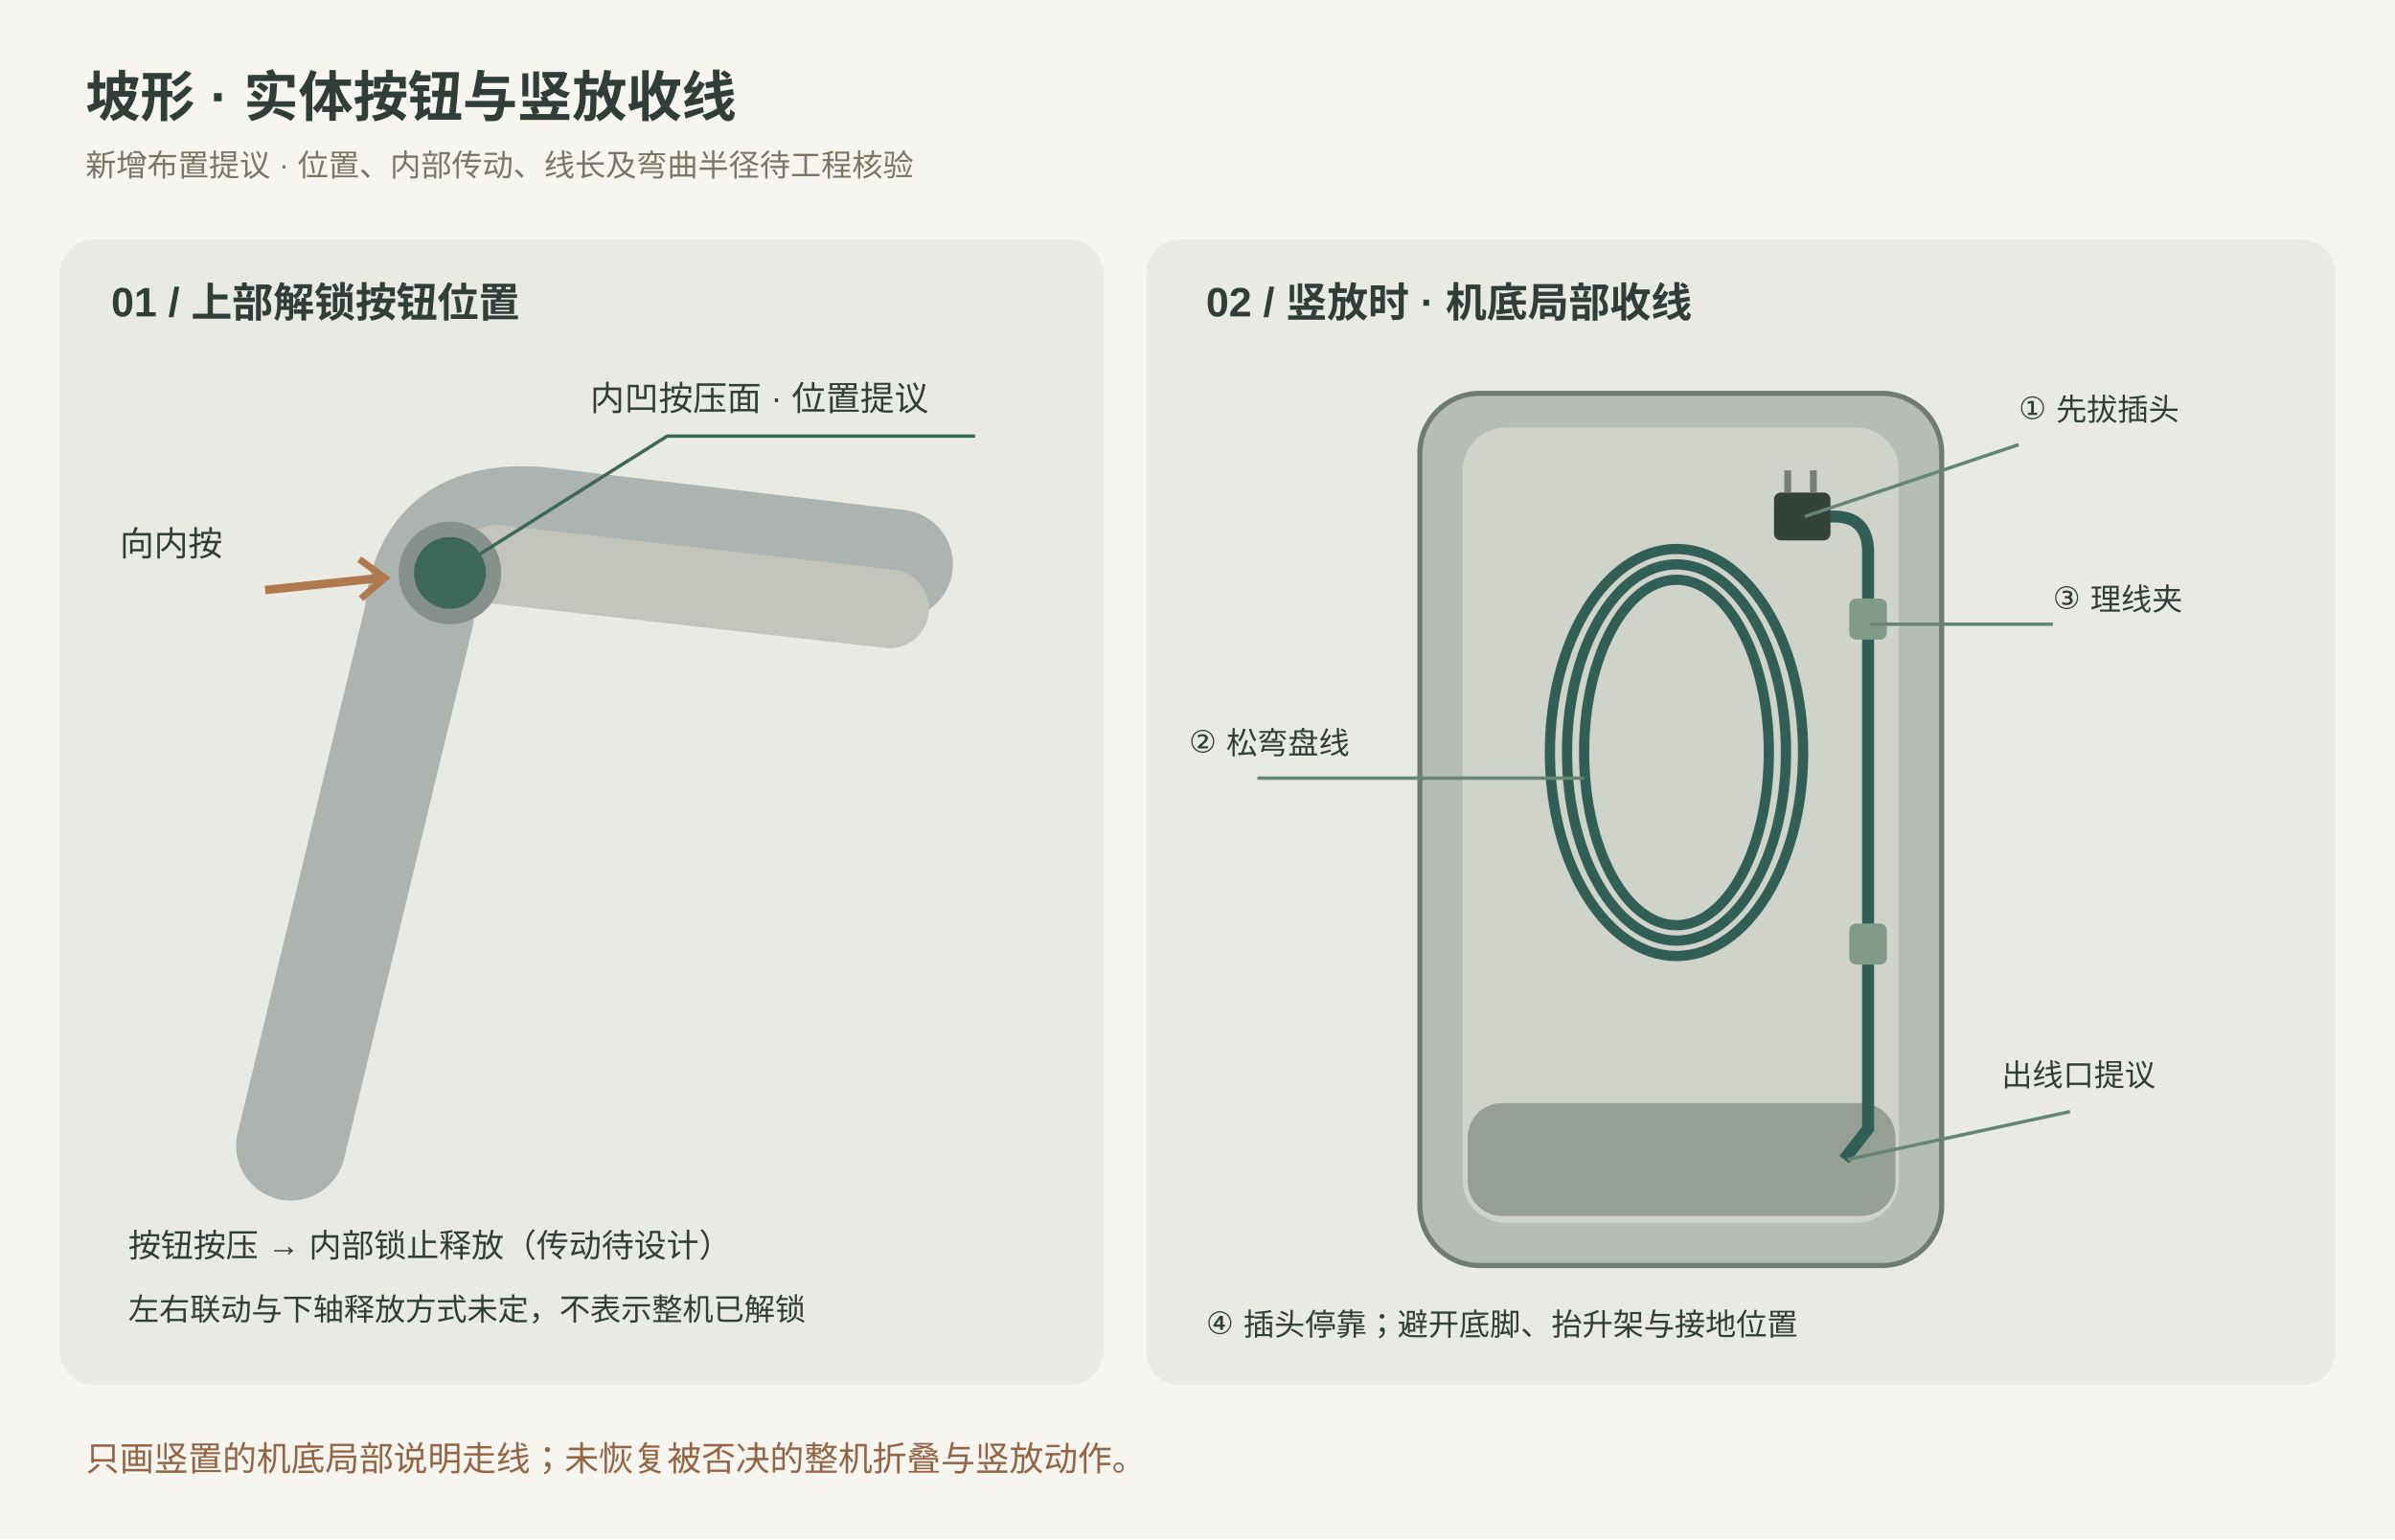
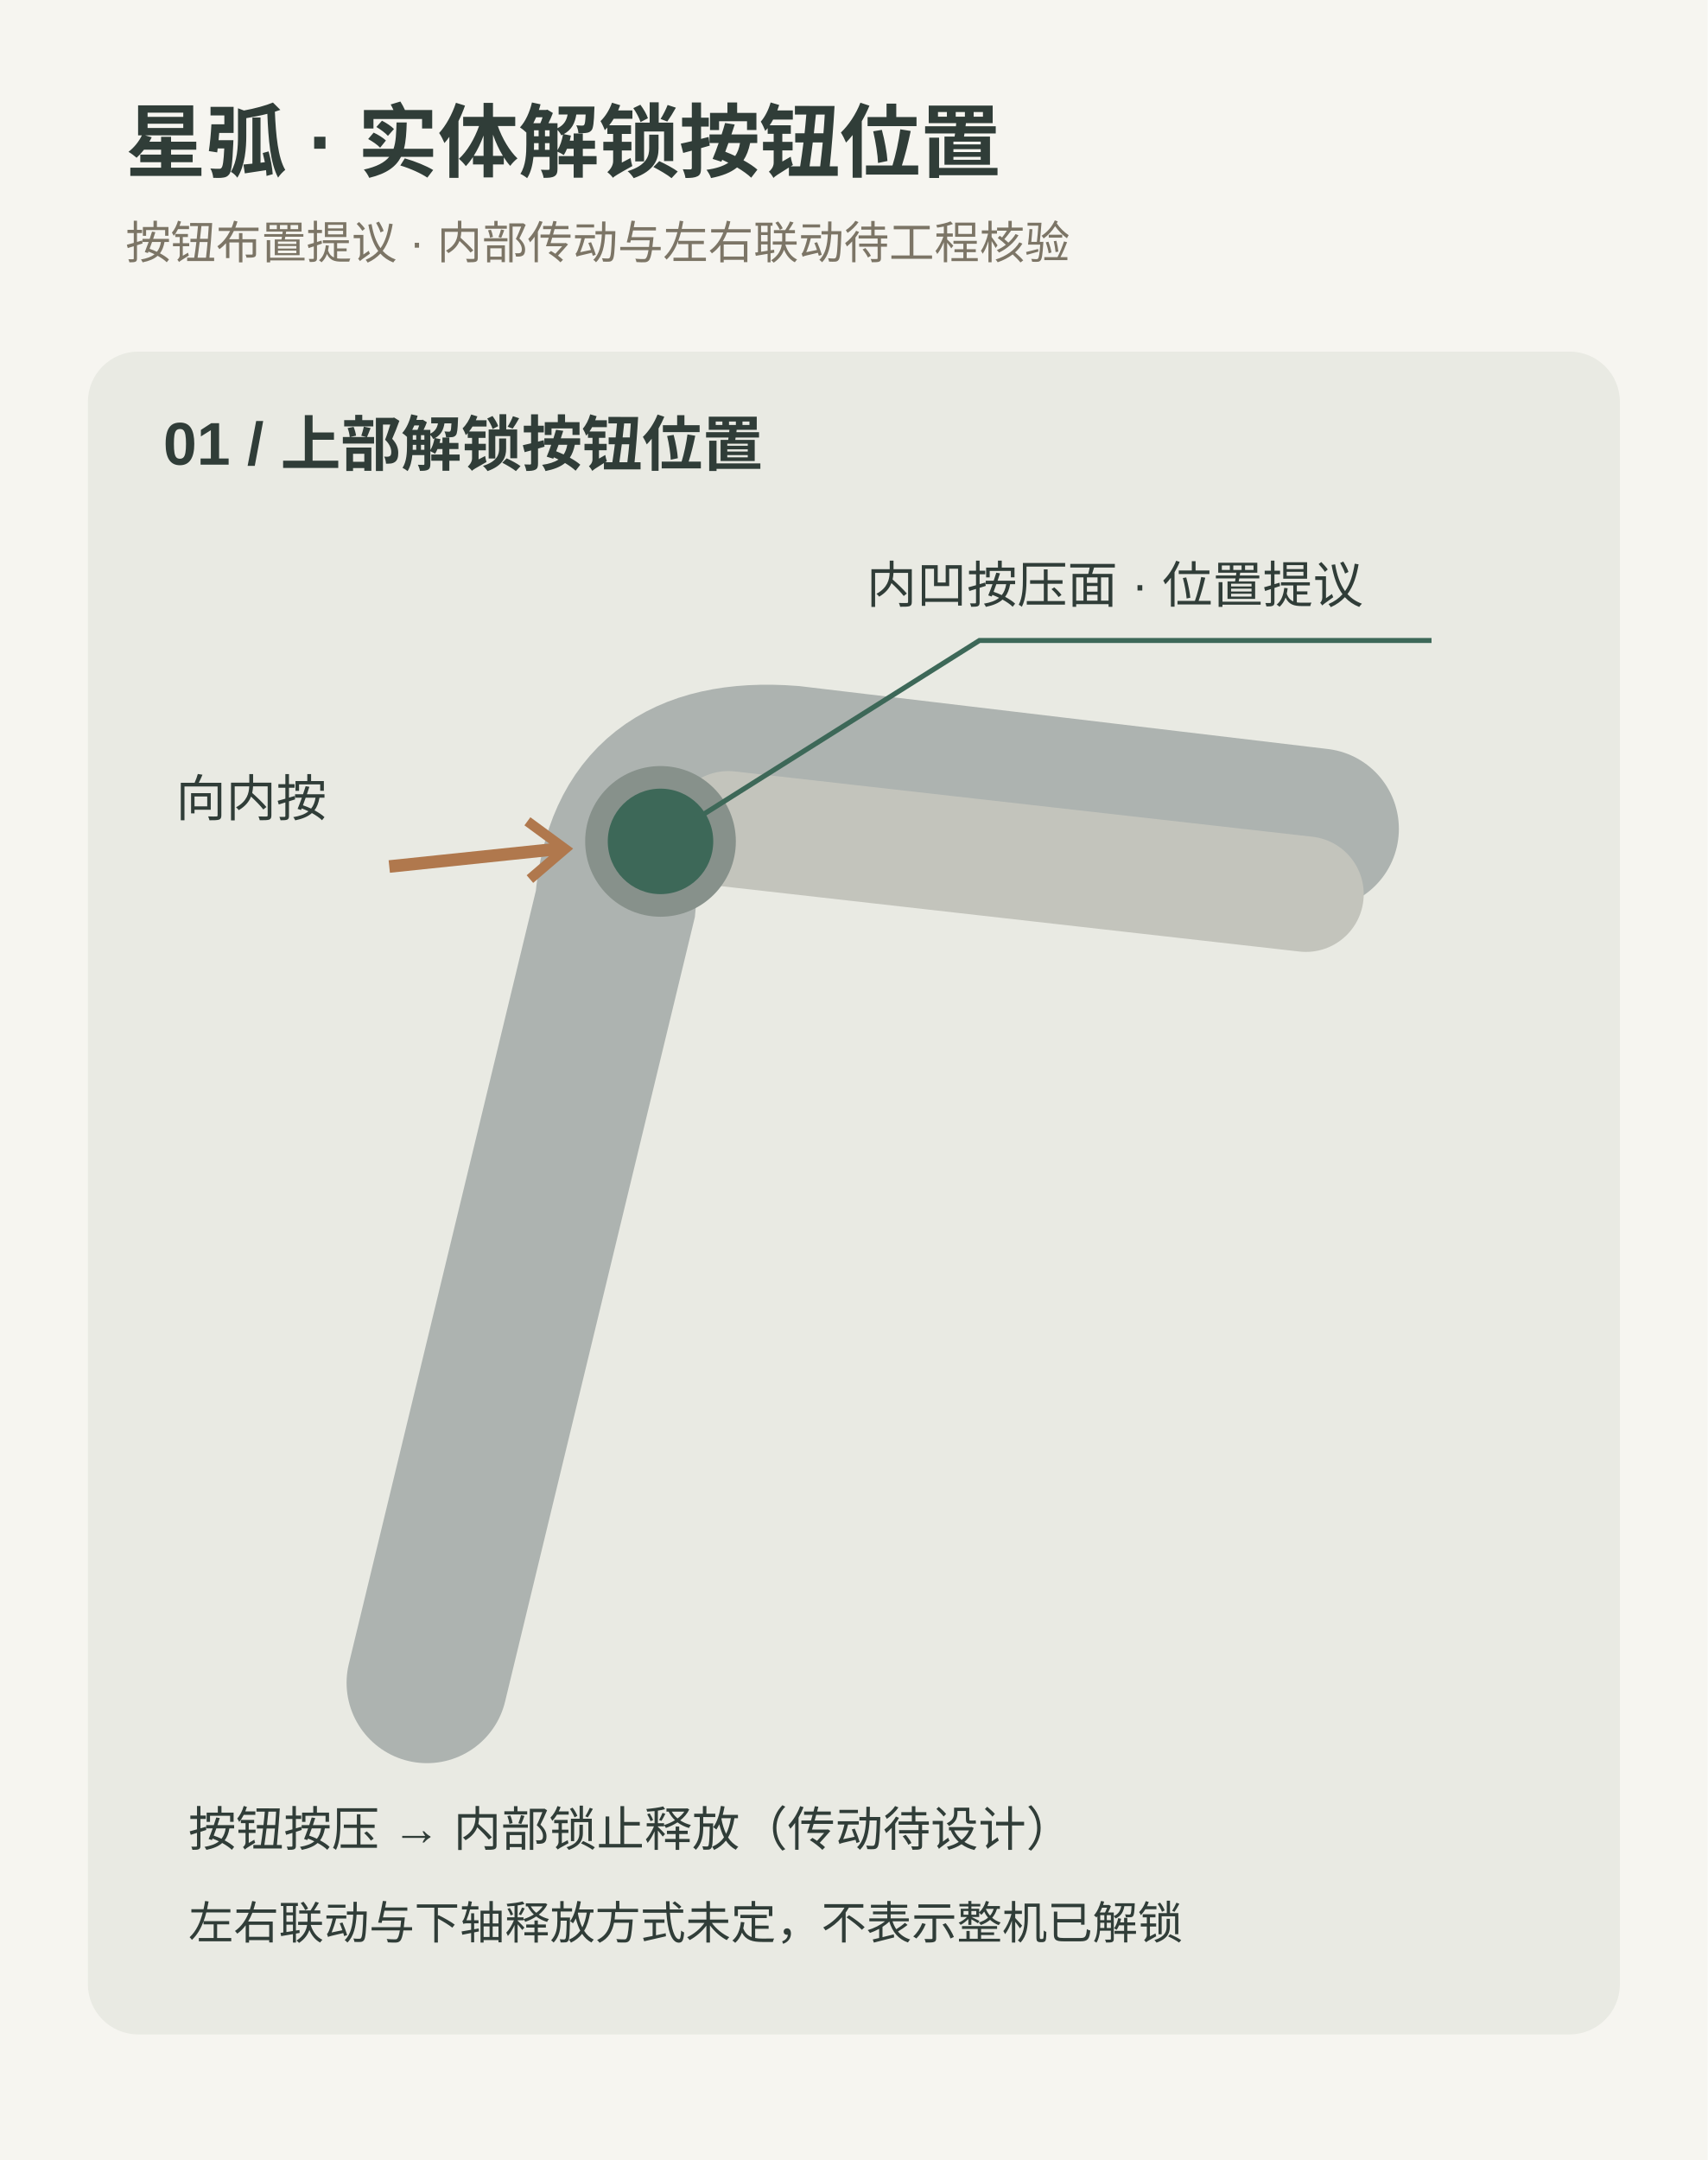
- <svg xmlns="http://www.w3.org/2000/svg" width="1400" height="900" viewBox="0 0 1400 900">
-   <rect width="1400" height="900" fill="#f6f5f0" />
+ <svg xmlns="http://www.w3.org/2000/svg" width="680" height="860" viewBox="0 0 680 860">
+   <rect width="680" height="860" fill="#f6f5f0" />
  <g font-family="PingFang SC,Arial,sans-serif" fill="#303d38">
-     <text x="50" y="68" font-size="32" font-weight="700">坡形 · 实体按钮与竖放收线</text>
-     <text x="50" y="103" font-size="18" fill="#7c7566">新增布置提议 · 位置、内部传动、线长及弯曲半径待工程核验</text>
+     <text x="50" y="68" font-size="32" font-weight="700">星弧 · 实体解锁按钮位置</text>
+     <text x="50" y="103" font-size="18" fill="#7c7566">按钮布置提议 · 内部传动与左右联动待工程核验</text>
    <rect x="35" y="140" width="610" height="670" rx="20" fill="#e9eae3" />
-     <rect x="670" y="140" width="695" height="670" rx="20" fill="#e9eae3" />
    <text x="65" y="185" font-size="24" font-weight="700">01 / 上部解锁按钮位置</text>
    <path d="M170 670 L245 360 Q250 300 315 305 L525 330" stroke="#adb3b0" stroke-width="64" fill="none" stroke-linecap="round" />
    <path d="M290 330 L520 356" stroke="#c3c4bc" stroke-width="46" stroke-linecap="round" />
    <circle cx="263" cy="335" r="30" fill="#87918b" />
    <circle cx="263" cy="335" r="21" fill="#3d6858" />
    <path d="M263 335 L390 255 L570 255" fill="none" stroke="#3d6858" stroke-width="2" />
    <text x="345" y="240" font-size="20">内凹按压面 · 位置提议</text>
    <path d="M155 345 L222 338" stroke="#b0784d" stroke-width="5" />
    <path d="M210 327 L225 338 L211 350" fill="none" stroke="#b0784d" stroke-width="4" />
    <text x="70" y="325" font-size="20">向内按</text>
    <text x="75" y="735" font-size="19">按钮按压 → 内部锁止释放（传动待设计）</text>
    <text x="75" y="772" font-size="18">左右联动与下轴释放方式未定，不表示整机已解锁</text>
-     <text x="705" y="185" font-size="24" font-weight="700">02 / 竖放时 · 机底局部收线</text>
-     <rect x="830" y="230" width="305" height="510" rx="35" fill="#b6bcb6" stroke="#6f7b73" stroke-width="3" />
-     <rect x="855" y="250" width="255" height="465" rx="25" fill="#d0d3c9" />
-     <rect x="858" y="645" width="250" height="66" rx="20" fill="#969f95" />
-     <path d="M1078 678 L1092 660 L1092 323 Q1092 302 1072 302 L1052 302" stroke="#315f55" stroke-width="7" fill="none" />
-     <g fill="none" stroke="#315f55" stroke-width="6">
-       <ellipse cx="980" cy="440" rx="74" ry="119" />
-       <ellipse cx="980" cy="440" rx="64" ry="110" />
-       <ellipse cx="980" cy="440" rx="54" ry="101" />
-     </g>
-     <g fill="#809b88">
-       <rect x="1081" y="350" width="22" height="24" rx="4" />
-       <rect x="1081" y="540" width="22" height="24" rx="4" />
-     </g>
-     <rect x="1037" y="288" width="33" height="28" rx="4" fill="#34423a" />
-     <path d="M1045 288 V275 M1060 288 V275" stroke="#777e76" stroke-width="4" />
-     <g stroke="#668575" stroke-width="2" fill="none">
-       <path d="M1093 365 H1200" />
-       <path d="M1055 302 L1180 260" />
-       <path d="M1080 678 L1210 650" />
-       <path d="M926 455 L735 455" />
-     </g>
-     <g font-size="18">
-       <text x="1180" y="245">① 先拔插头</text>
-       <text x="1200" y="356">③ 理线夹</text>
-       <text x="1170" y="635">出线口提议</text>
-       <text x="695" y="440">② 松弯盘线</text>
-       <text x="705" y="780">④ 插头停靠；避开底脚、抬升架与接地位置</text>
-     </g>
-     <text x="50" y="860" font-size="20" fill="#946545">只画竖置的机底局部说明走线；未恢复被否决的整机折叠与竖放动作。</text>
  </g>
</svg>
